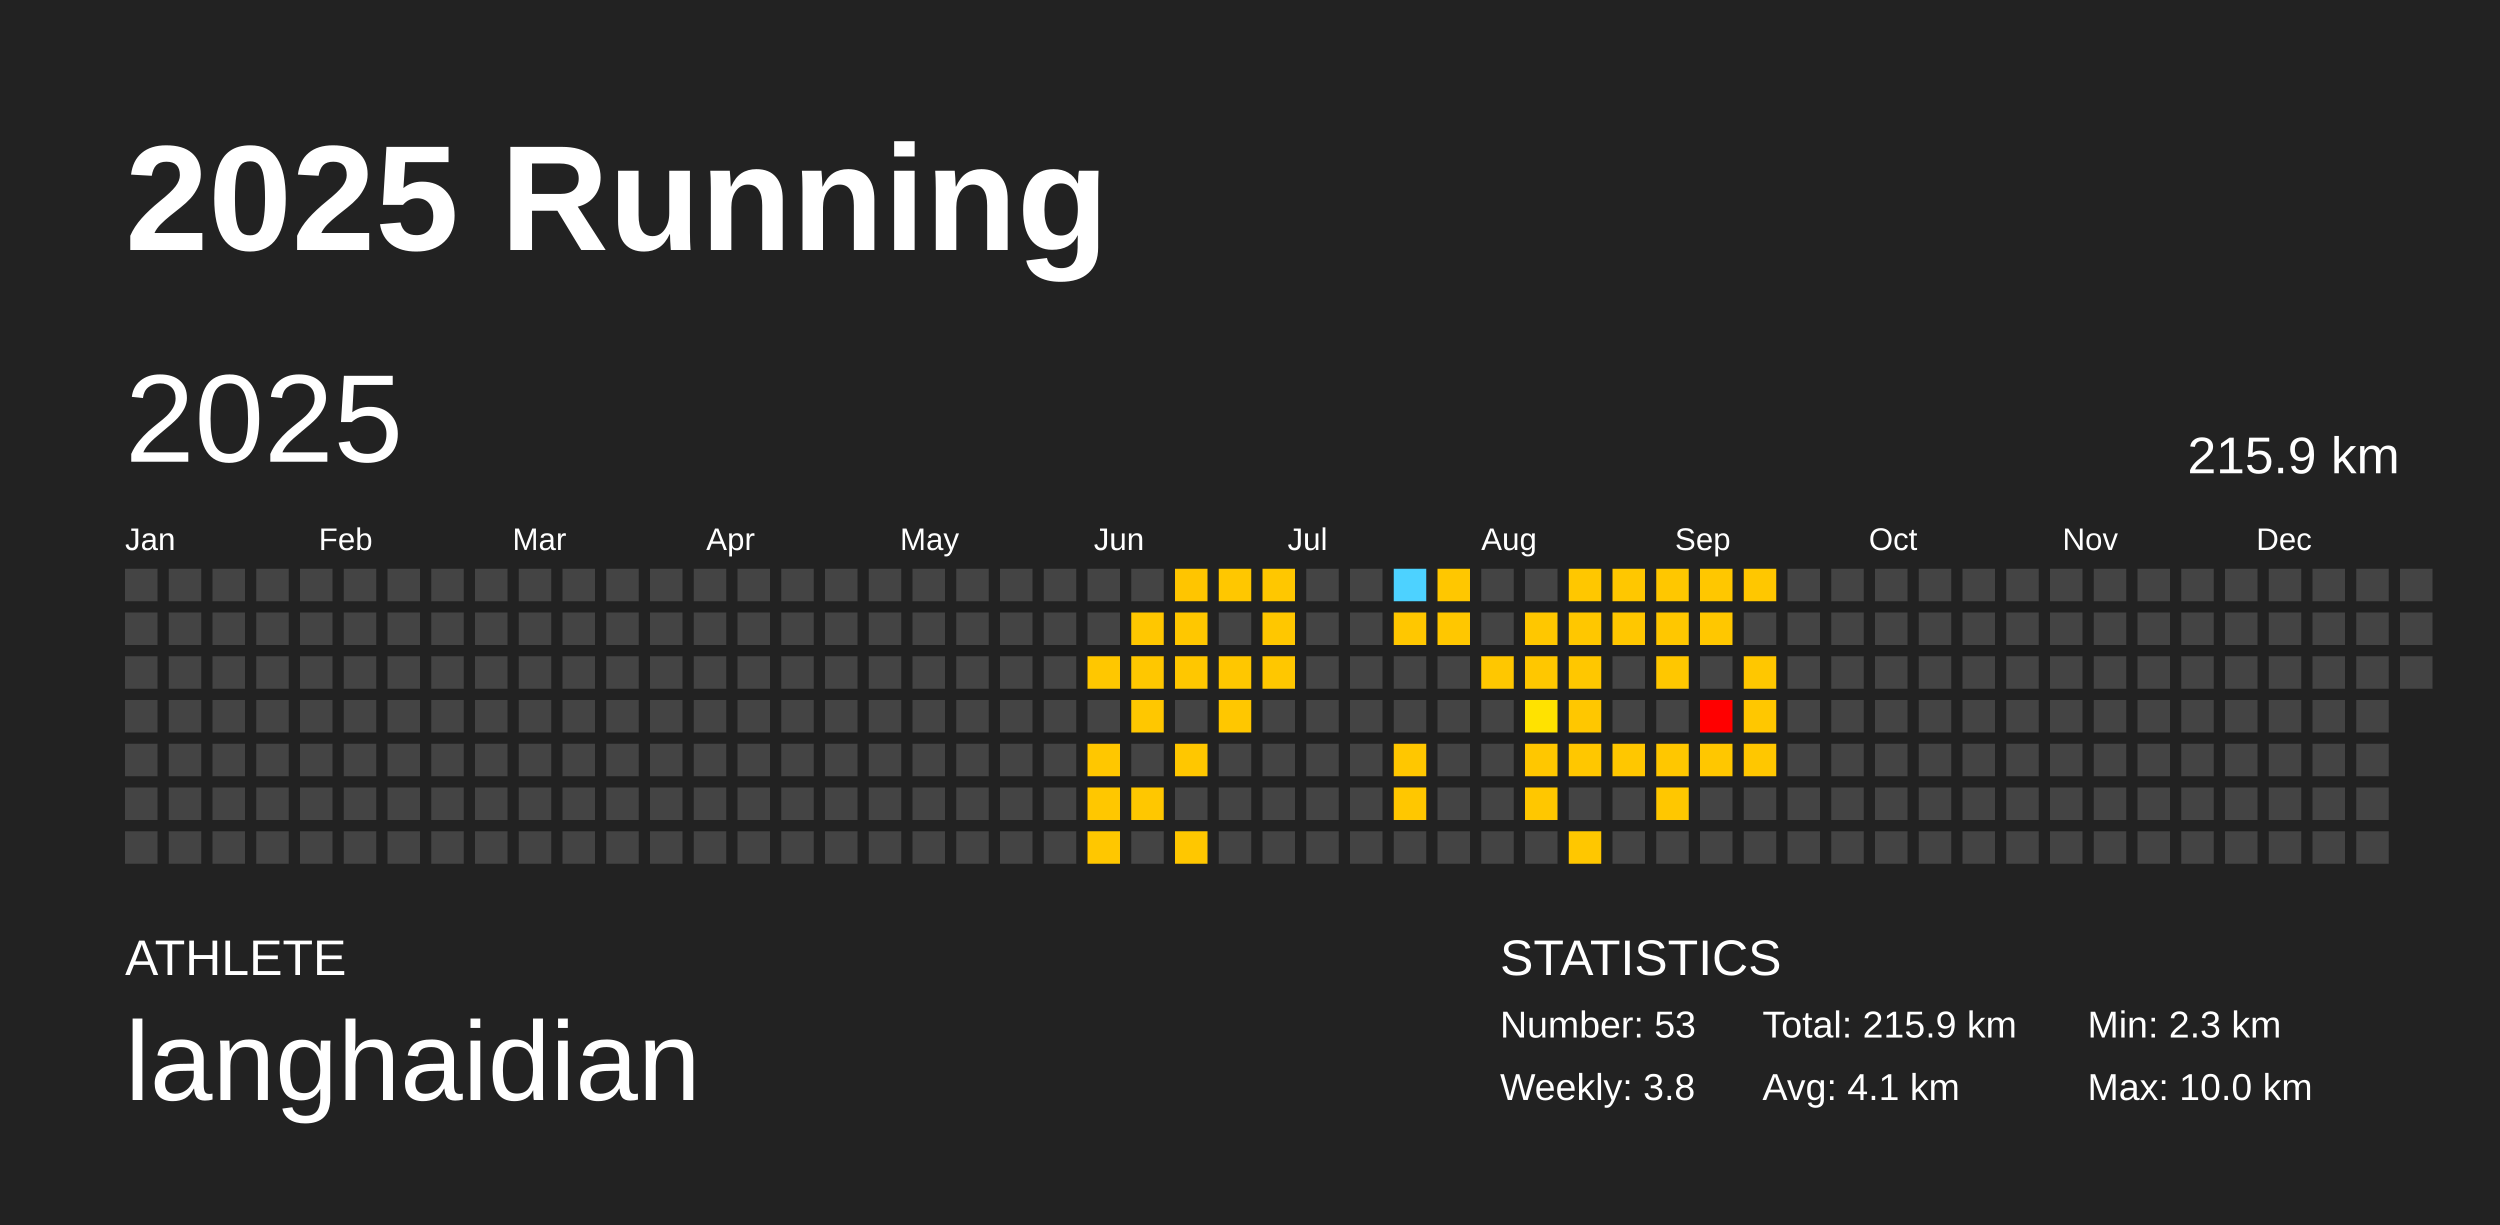
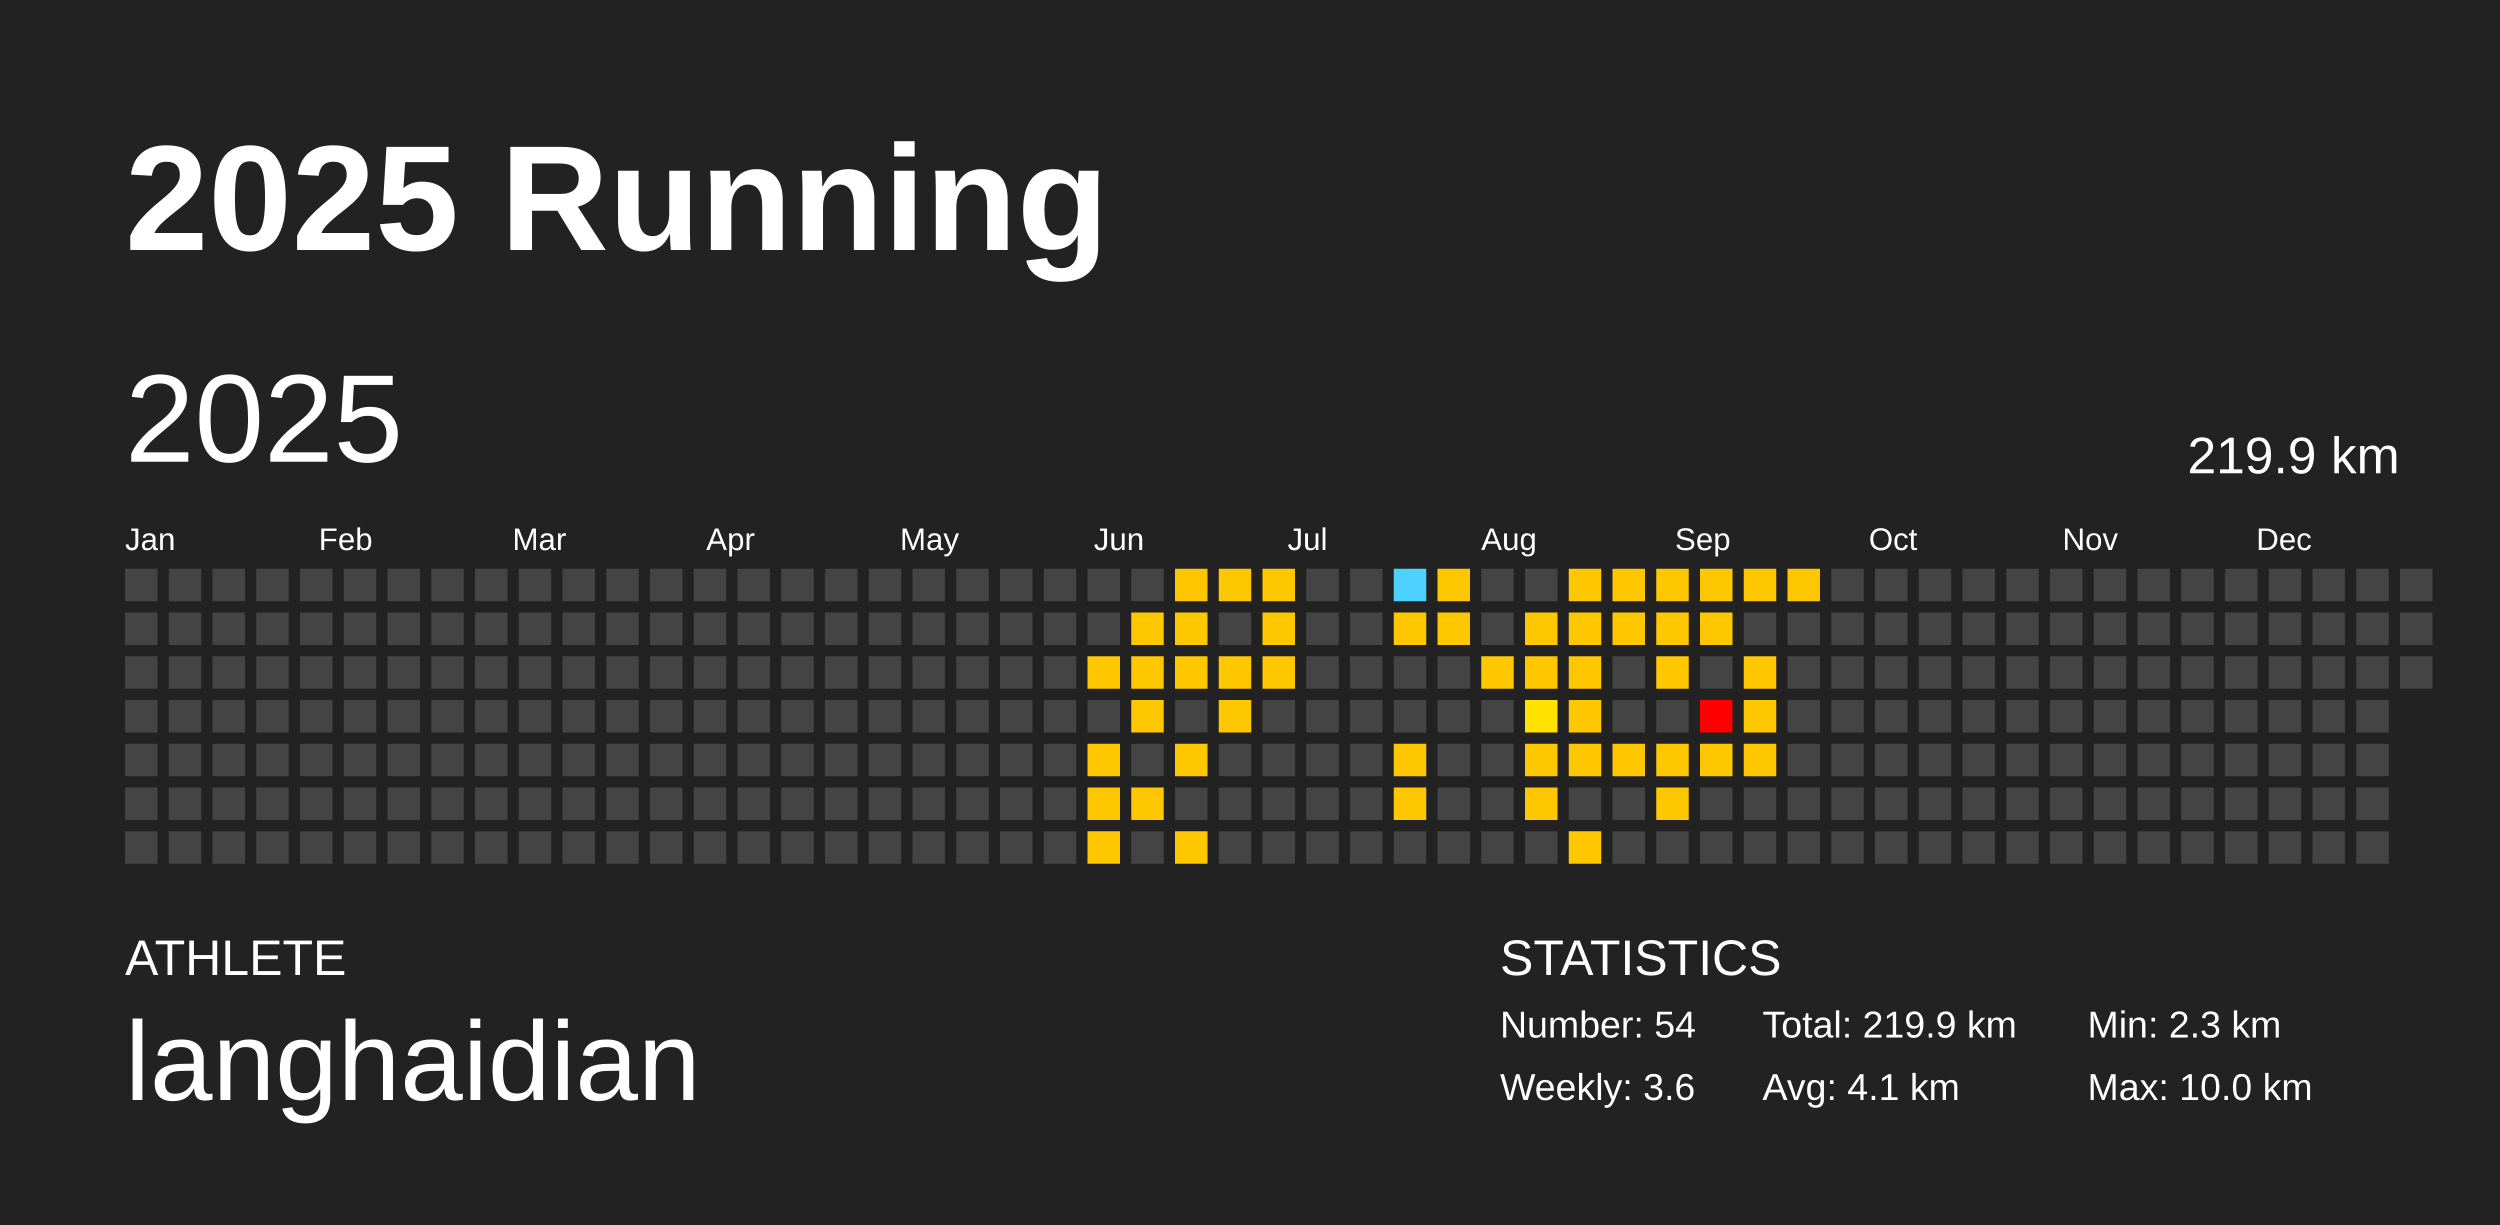
<svg xmlns="http://www.w3.org/2000/svg" baseProfile="full" height="98mm" version="1.1" viewBox="0,0,200,98" width="200mm">
  <defs />
  <rect fill="#222222" height="98" width="200" x="0" y="0" />
  <text fill="#FFFFFF" style="font-size:12px; font-family:Arial; font-weight:bold;" x="10" y="20">2025 Running</text>
  <text fill="#FFFFFF" style="font-size:4px; font-family:Arial" x="10" y="78">ATHLETE</text>
  <text fill="#FFFFFF" style="font-size:9px; font-family:Arial" x="10" y="88">langhaidian</text>
  <text fill="#FFFFFF" style="font-size:4px; font-family:Arial" x="120" y="78">STATISTICS</text>
-   <text fill="#FFFFFF" style="font-size:3px; font-family:Arial" x="120" y="83">Number: 53</text>
-   <text fill="#FFFFFF" style="font-size:3px; font-family:Arial" x="120" y="88">Weekly: 3.8</text>
-   <text fill="#FFFFFF" style="font-size:3px; font-family:Arial" x="141" y="83">Total: 215.9 km</text>
+   <text fill="#FFFFFF" style="font-size:3px; font-family:Arial" x="120" y="83">Number: 54</text>
+   <text fill="#FFFFFF" style="font-size:3px; font-family:Arial" x="120" y="88">Weekly: 3.6</text>
+   <text fill="#FFFFFF" style="font-size:3px; font-family:Arial" x="141" y="83">Total: 219.9 km</text>
  <text fill="#FFFFFF" style="font-size:3px; font-family:Arial" x="141" y="88">Avg: 4.1 km</text>
  <text fill="#FFFFFF" style="font-size:3px; font-family:Arial" x="167" y="83">Min: 2.3 km</text>
  <text fill="#FFFFFF" style="font-size:3px; font-family:Arial" x="167" y="88">Max: 10.0 km</text>
  <text dominant-baseline="hanging" fill="#FFFFFF" style="font-size:10.0px; font-family:Arial;" x="10" y="30">2025</text>
-   <text dominant-baseline="hanging" fill="#FFFFFF" style="font-size:4.125px; font-family:Arial;" x="175" y="35">215.9 km</text>
+   <text dominant-baseline="hanging" fill="#FFFFFF" style="font-size:4.125px; font-family:Arial;" x="175" y="35">219.9 km</text>
  <text fill="#FFFFFF" style="font-size:2.5px; font-family:Arial" x="10.0" y="44">Jan</text>
  <text fill="#FFFFFF" style="font-size:2.5px; font-family:Arial" x="25.5" y="44">Feb</text>
  <text fill="#FFFFFF" style="font-size:2.5px; font-family:Arial" x="41.0" y="44">Mar</text>
  <text fill="#FFFFFF" style="font-size:2.5px; font-family:Arial" x="56.5" y="44">Apr</text>
  <text fill="#FFFFFF" style="font-size:2.5px; font-family:Arial" x="72.0" y="44">May</text>
  <text fill="#FFFFFF" style="font-size:2.5px; font-family:Arial" x="87.5" y="44">Jun</text>
  <text fill="#FFFFFF" style="font-size:2.5px; font-family:Arial" x="103.0" y="44">Jul</text>
  <text fill="#FFFFFF" style="font-size:2.5px; font-family:Arial" x="118.5" y="44">Aug</text>
  <text fill="#FFFFFF" style="font-size:2.5px; font-family:Arial" x="134.0" y="44">Sep</text>
  <text fill="#FFFFFF" style="font-size:2.5px; font-family:Arial" x="149.5" y="44">Oct</text>
  <text fill="#FFFFFF" style="font-size:2.5px; font-family:Arial" x="165.0" y="44">Nov</text>
  <text fill="#FFFFFF" style="font-size:2.5px; font-family:Arial" x="180.5" y="44">Dec</text>
  <rect fill="#444444" height="2.6" width="2.6" x="10.0" y="45.5" />
  <rect fill="#444444" height="2.6" width="2.6" x="10.0" y="49.0" />
  <rect fill="#444444" height="2.6" width="2.6" x="10.0" y="52.5" />
  <rect fill="#444444" height="2.6" width="2.6" x="10.0" y="56.0" />
  <rect fill="#444444" height="2.6" width="2.6" x="10.0" y="59.5" />
  <rect fill="#444444" height="2.6" width="2.6" x="10.0" y="63.0" />
  <rect fill="#444444" height="2.6" width="2.6" x="10.0" y="66.5" />
  <rect fill="#444444" height="2.6" width="2.6" x="13.5" y="45.5" />
  <rect fill="#444444" height="2.6" width="2.6" x="13.5" y="49.0" />
  <rect fill="#444444" height="2.6" width="2.6" x="13.5" y="52.5" />
  <rect fill="#444444" height="2.6" width="2.6" x="13.5" y="56.0" />
  <rect fill="#444444" height="2.6" width="2.6" x="13.5" y="59.5" />
  <rect fill="#444444" height="2.6" width="2.6" x="13.5" y="63.0" />
  <rect fill="#444444" height="2.6" width="2.6" x="13.5" y="66.5" />
  <rect fill="#444444" height="2.6" width="2.6" x="17.0" y="45.5" />
  <rect fill="#444444" height="2.6" width="2.6" x="17.0" y="49.0" />
  <rect fill="#444444" height="2.6" width="2.6" x="17.0" y="52.5" />
  <rect fill="#444444" height="2.6" width="2.6" x="17.0" y="56.0" />
  <rect fill="#444444" height="2.6" width="2.6" x="17.0" y="59.5" />
  <rect fill="#444444" height="2.6" width="2.6" x="17.0" y="63.0" />
  <rect fill="#444444" height="2.6" width="2.6" x="17.0" y="66.5" />
  <rect fill="#444444" height="2.6" width="2.6" x="20.5" y="45.5" />
  <rect fill="#444444" height="2.6" width="2.6" x="20.5" y="49.0" />
  <rect fill="#444444" height="2.6" width="2.6" x="20.5" y="52.5" />
  <rect fill="#444444" height="2.6" width="2.6" x="20.5" y="56.0" />
  <rect fill="#444444" height="2.6" width="2.6" x="20.5" y="59.5" />
  <rect fill="#444444" height="2.6" width="2.6" x="20.5" y="63.0" />
  <rect fill="#444444" height="2.6" width="2.6" x="20.5" y="66.5" />
  <rect fill="#444444" height="2.6" width="2.6" x="24.0" y="45.5" />
  <rect fill="#444444" height="2.6" width="2.6" x="24.0" y="49.0" />
  <rect fill="#444444" height="2.6" width="2.6" x="24.0" y="52.5" />
  <rect fill="#444444" height="2.6" width="2.6" x="24.0" y="56.0" />
  <rect fill="#444444" height="2.6" width="2.6" x="24.0" y="59.5" />
  <rect fill="#444444" height="2.6" width="2.6" x="24.0" y="63.0" />
  <rect fill="#444444" height="2.6" width="2.6" x="24.0" y="66.5" />
  <rect fill="#444444" height="2.6" width="2.6" x="27.5" y="45.5" />
  <rect fill="#444444" height="2.6" width="2.6" x="27.5" y="49.0" />
  <rect fill="#444444" height="2.6" width="2.6" x="27.5" y="52.5" />
  <rect fill="#444444" height="2.6" width="2.6" x="27.5" y="56.0" />
  <rect fill="#444444" height="2.6" width="2.6" x="27.5" y="59.5" />
  <rect fill="#444444" height="2.6" width="2.6" x="27.5" y="63.0" />
  <rect fill="#444444" height="2.6" width="2.6" x="27.5" y="66.5" />
  <rect fill="#444444" height="2.6" width="2.6" x="31.0" y="45.5" />
  <rect fill="#444444" height="2.6" width="2.6" x="31.0" y="49.0" />
  <rect fill="#444444" height="2.6" width="2.6" x="31.0" y="52.5" />
  <rect fill="#444444" height="2.6" width="2.6" x="31.0" y="56.0" />
  <rect fill="#444444" height="2.6" width="2.6" x="31.0" y="59.5" />
  <rect fill="#444444" height="2.6" width="2.6" x="31.0" y="63.0" />
  <rect fill="#444444" height="2.6" width="2.6" x="31.0" y="66.5" />
  <rect fill="#444444" height="2.6" width="2.6" x="34.5" y="45.5" />
  <rect fill="#444444" height="2.6" width="2.6" x="34.5" y="49.0" />
  <rect fill="#444444" height="2.6" width="2.6" x="34.5" y="52.5" />
  <rect fill="#444444" height="2.6" width="2.6" x="34.5" y="56.0" />
  <rect fill="#444444" height="2.6" width="2.6" x="34.5" y="59.5" />
  <rect fill="#444444" height="2.6" width="2.6" x="34.5" y="63.0" />
  <rect fill="#444444" height="2.6" width="2.6" x="34.5" y="66.5" />
  <rect fill="#444444" height="2.6" width="2.6" x="38.0" y="45.5" />
  <rect fill="#444444" height="2.6" width="2.6" x="38.0" y="49.0" />
  <rect fill="#444444" height="2.6" width="2.6" x="38.0" y="52.5" />
  <rect fill="#444444" height="2.6" width="2.6" x="38.0" y="56.0" />
  <rect fill="#444444" height="2.6" width="2.6" x="38.0" y="59.5" />
  <rect fill="#444444" height="2.6" width="2.6" x="38.0" y="63.0" />
  <rect fill="#444444" height="2.6" width="2.6" x="38.0" y="66.5" />
  <rect fill="#444444" height="2.6" width="2.6" x="41.5" y="45.5" />
  <rect fill="#444444" height="2.6" width="2.6" x="41.5" y="49.0" />
  <rect fill="#444444" height="2.6" width="2.6" x="41.5" y="52.5" />
  <rect fill="#444444" height="2.6" width="2.6" x="41.5" y="56.0" />
  <rect fill="#444444" height="2.6" width="2.6" x="41.5" y="59.5" />
  <rect fill="#444444" height="2.6" width="2.6" x="41.5" y="63.0" />
  <rect fill="#444444" height="2.6" width="2.6" x="41.5" y="66.5" />
  <rect fill="#444444" height="2.6" width="2.6" x="45.0" y="45.5" />
  <rect fill="#444444" height="2.6" width="2.6" x="45.0" y="49.0" />
  <rect fill="#444444" height="2.6" width="2.6" x="45.0" y="52.5" />
  <rect fill="#444444" height="2.6" width="2.6" x="45.0" y="56.0" />
  <rect fill="#444444" height="2.6" width="2.6" x="45.0" y="59.5" />
  <rect fill="#444444" height="2.6" width="2.6" x="45.0" y="63.0" />
  <rect fill="#444444" height="2.6" width="2.6" x="45.0" y="66.5" />
  <rect fill="#444444" height="2.6" width="2.6" x="48.5" y="45.5" />
  <rect fill="#444444" height="2.6" width="2.6" x="48.5" y="49.0" />
  <rect fill="#444444" height="2.6" width="2.6" x="48.5" y="52.5" />
  <rect fill="#444444" height="2.6" width="2.6" x="48.5" y="56.0" />
  <rect fill="#444444" height="2.6" width="2.6" x="48.5" y="59.5" />
  <rect fill="#444444" height="2.6" width="2.6" x="48.5" y="63.0" />
  <rect fill="#444444" height="2.6" width="2.6" x="48.5" y="66.5" />
  <rect fill="#444444" height="2.6" width="2.6" x="52.0" y="45.5" />
  <rect fill="#444444" height="2.6" width="2.6" x="52.0" y="49.0" />
  <rect fill="#444444" height="2.6" width="2.6" x="52.0" y="52.5" />
  <rect fill="#444444" height="2.6" width="2.6" x="52.0" y="56.0" />
  <rect fill="#444444" height="2.6" width="2.6" x="52.0" y="59.5" />
  <rect fill="#444444" height="2.6" width="2.6" x="52.0" y="63.0" />
  <rect fill="#444444" height="2.6" width="2.6" x="52.0" y="66.5" />
  <rect fill="#444444" height="2.6" width="2.6" x="55.5" y="45.5" />
  <rect fill="#444444" height="2.6" width="2.6" x="55.5" y="49.0" />
  <rect fill="#444444" height="2.6" width="2.6" x="55.5" y="52.5" />
  <rect fill="#444444" height="2.6" width="2.6" x="55.5" y="56.0" />
  <rect fill="#444444" height="2.6" width="2.6" x="55.5" y="59.5" />
  <rect fill="#444444" height="2.6" width="2.6" x="55.5" y="63.0" />
  <rect fill="#444444" height="2.6" width="2.6" x="55.5" y="66.5" />
  <rect fill="#444444" height="2.6" width="2.6" x="59.0" y="45.5" />
  <rect fill="#444444" height="2.6" width="2.6" x="59.0" y="49.0" />
  <rect fill="#444444" height="2.6" width="2.6" x="59.0" y="52.5" />
  <rect fill="#444444" height="2.6" width="2.6" x="59.0" y="56.0" />
  <rect fill="#444444" height="2.6" width="2.6" x="59.0" y="59.5" />
  <rect fill="#444444" height="2.6" width="2.6" x="59.0" y="63.0" />
  <rect fill="#444444" height="2.6" width="2.6" x="59.0" y="66.5" />
  <rect fill="#444444" height="2.6" width="2.6" x="62.5" y="45.5" />
  <rect fill="#444444" height="2.6" width="2.6" x="62.5" y="49.0" />
  <rect fill="#444444" height="2.6" width="2.6" x="62.5" y="52.5" />
  <rect fill="#444444" height="2.6" width="2.6" x="62.5" y="56.0" />
  <rect fill="#444444" height="2.6" width="2.6" x="62.5" y="59.5" />
  <rect fill="#444444" height="2.6" width="2.6" x="62.5" y="63.0" />
  <rect fill="#444444" height="2.6" width="2.6" x="62.5" y="66.5" />
  <rect fill="#444444" height="2.6" width="2.6" x="66.0" y="45.5" />
  <rect fill="#444444" height="2.6" width="2.6" x="66.0" y="49.0" />
  <rect fill="#444444" height="2.6" width="2.6" x="66.0" y="52.5" />
  <rect fill="#444444" height="2.6" width="2.6" x="66.0" y="56.0" />
  <rect fill="#444444" height="2.6" width="2.6" x="66.0" y="59.5" />
  <rect fill="#444444" height="2.6" width="2.6" x="66.0" y="63.0" />
  <rect fill="#444444" height="2.6" width="2.6" x="66.0" y="66.5" />
  <rect fill="#444444" height="2.6" width="2.6" x="69.5" y="45.5" />
  <rect fill="#444444" height="2.6" width="2.6" x="69.5" y="49.0" />
  <rect fill="#444444" height="2.6" width="2.6" x="69.5" y="52.5" />
  <rect fill="#444444" height="2.6" width="2.6" x="69.5" y="56.0" />
  <rect fill="#444444" height="2.6" width="2.6" x="69.5" y="59.5" />
  <rect fill="#444444" height="2.6" width="2.6" x="69.5" y="63.0" />
  <rect fill="#444444" height="2.6" width="2.6" x="69.5" y="66.5" />
  <rect fill="#444444" height="2.6" width="2.6" x="73.0" y="45.5" />
  <rect fill="#444444" height="2.6" width="2.6" x="73.0" y="49.0" />
  <rect fill="#444444" height="2.6" width="2.6" x="73.0" y="52.5" />
  <rect fill="#444444" height="2.6" width="2.6" x="73.0" y="56.0" />
  <rect fill="#444444" height="2.6" width="2.6" x="73.0" y="59.5" />
  <rect fill="#444444" height="2.6" width="2.6" x="73.0" y="63.0" />
  <rect fill="#444444" height="2.6" width="2.6" x="73.0" y="66.5" />
  <rect fill="#444444" height="2.6" width="2.6" x="76.5" y="45.5" />
  <rect fill="#444444" height="2.6" width="2.6" x="76.5" y="49.0" />
  <rect fill="#444444" height="2.6" width="2.6" x="76.5" y="52.5" />
  <rect fill="#444444" height="2.6" width="2.6" x="76.5" y="56.0" />
  <rect fill="#444444" height="2.6" width="2.6" x="76.5" y="59.5" />
  <rect fill="#444444" height="2.6" width="2.6" x="76.5" y="63.0" />
  <rect fill="#444444" height="2.6" width="2.6" x="76.5" y="66.5" />
  <rect fill="#444444" height="2.6" width="2.6" x="80.0" y="45.5" />
  <rect fill="#444444" height="2.6" width="2.6" x="80.0" y="49.0" />
  <rect fill="#444444" height="2.6" width="2.6" x="80.0" y="52.5" />
  <rect fill="#444444" height="2.6" width="2.6" x="80.0" y="56.0" />
  <rect fill="#444444" height="2.6" width="2.6" x="80.0" y="59.5" />
  <rect fill="#444444" height="2.6" width="2.6" x="80.0" y="63.0" />
  <rect fill="#444444" height="2.6" width="2.6" x="80.0" y="66.5" />
  <rect fill="#444444" height="2.6" width="2.6" x="83.5" y="45.5" />
  <rect fill="#444444" height="2.6" width="2.6" x="83.5" y="49.0" />
  <rect fill="#444444" height="2.6" width="2.6" x="83.5" y="52.5" />
  <rect fill="#444444" height="2.6" width="2.6" x="83.5" y="56.0" />
  <rect fill="#444444" height="2.6" width="2.6" x="83.5" y="59.5" />
  <rect fill="#444444" height="2.6" width="2.6" x="83.5" y="63.0" />
  <rect fill="#444444" height="2.6" width="2.6" x="83.5" y="66.5" />
  <rect fill="#444444" height="2.6" width="2.6" x="87.0" y="45.5" />
  <rect fill="#444444" height="2.6" width="2.6" x="87.0" y="49.0" />
  <rect fill="#ffc700" height="2.6" width="2.6" x="87.0" y="52.5" />
  <rect fill="#444444" height="2.6" width="2.6" x="87.0" y="56.0" />
  <rect fill="#ffc700" height="2.6" width="2.6" x="87.0" y="59.5" />
  <rect fill="#ffc700" height="2.6" width="2.6" x="87.0" y="63.0" />
  <rect fill="#ffc700" height="2.6" width="2.6" x="87.0" y="66.5" />
  <rect fill="#444444" height="2.6" width="2.6" x="90.5" y="45.5" />
  <rect fill="#ffc700" height="2.6" width="2.6" x="90.5" y="49.0" />
  <rect fill="#ffc700" height="2.6" width="2.6" x="90.5" y="52.5" />
  <rect fill="#ffc700" height="2.6" width="2.6" x="90.5" y="56.0" />
  <rect fill="#444444" height="2.6" width="2.6" x="90.5" y="59.5" />
  <rect fill="#ffc700" height="2.6" width="2.6" x="90.5" y="63.0" />
  <rect fill="#444444" height="2.6" width="2.6" x="90.5" y="66.5" />
  <rect fill="#ffc500" height="2.6" width="2.6" x="94.0" y="45.5" />
  <rect fill="#ffc700" height="2.6" width="2.6" x="94.0" y="49.0" />
  <rect fill="#ffc700" height="2.6" width="2.6" x="94.0" y="52.5" />
  <rect fill="#444444" height="2.6" width="2.6" x="94.0" y="56.0" />
  <rect fill="#ffc700" height="2.6" width="2.6" x="94.0" y="59.5" />
  <rect fill="#444444" height="2.6" width="2.6" x="94.0" y="63.0" />
  <rect fill="#ffc700" height="2.6" width="2.6" x="94.0" y="66.5" />
  <rect fill="#ffc700" height="2.6" width="2.6" x="97.5" y="45.5" />
  <rect fill="#444444" height="2.6" width="2.6" x="97.5" y="49.0" />
  <rect fill="#ffc700" height="2.6" width="2.6" x="97.5" y="52.5" />
  <rect fill="#ffc700" height="2.6" width="2.6" x="97.5" y="56.0" />
  <rect fill="#444444" height="2.6" width="2.6" x="97.5" y="59.5" />
  <rect fill="#444444" height="2.6" width="2.6" x="97.5" y="63.0" />
  <rect fill="#444444" height="2.6" width="2.6" x="97.5" y="66.5" />
  <rect fill="#ffc700" height="2.6" width="2.6" x="101.0" y="45.5" />
  <rect fill="#ffc700" height="2.6" width="2.6" x="101.0" y="49.0" />
  <rect fill="#ffc700" height="2.6" width="2.6" x="101.0" y="52.5" />
  <rect fill="#444444" height="2.6" width="2.6" x="101.0" y="56.0" />
  <rect fill="#444444" height="2.6" width="2.6" x="101.0" y="59.5" />
  <rect fill="#444444" height="2.6" width="2.6" x="101.0" y="63.0" />
  <rect fill="#444444" height="2.6" width="2.6" x="101.0" y="66.5" />
  <rect fill="#444444" height="2.6" width="2.6" x="104.5" y="45.5" />
  <rect fill="#444444" height="2.6" width="2.6" x="104.5" y="49.0" />
  <rect fill="#444444" height="2.6" width="2.6" x="104.5" y="52.5" />
  <rect fill="#444444" height="2.6" width="2.6" x="104.5" y="56.0" />
  <rect fill="#444444" height="2.6" width="2.6" x="104.5" y="59.5" />
  <rect fill="#444444" height="2.6" width="2.6" x="104.5" y="63.0" />
  <rect fill="#444444" height="2.6" width="2.6" x="104.5" y="66.5" />
  <rect fill="#444444" height="2.6" width="2.6" x="108.0" y="45.5" />
  <rect fill="#444444" height="2.6" width="2.6" x="108.0" y="49.0" />
  <rect fill="#444444" height="2.6" width="2.6" x="108.0" y="52.5" />
  <rect fill="#444444" height="2.6" width="2.6" x="108.0" y="56.0" />
  <rect fill="#444444" height="2.6" width="2.6" x="108.0" y="59.5" />
  <rect fill="#444444" height="2.6" width="2.6" x="108.0" y="63.0" />
  <rect fill="#444444" height="2.6" width="2.6" x="108.0" y="66.5" />
  <rect fill="#4dd2ff" height="2.6" width="2.6" x="111.5" y="45.5" />
  <rect fill="#ffc700" height="2.6" width="2.6" x="111.5" y="49.0" />
  <rect fill="#444444" height="2.6" width="2.6" x="111.5" y="52.5" />
  <rect fill="#444444" height="2.6" width="2.6" x="111.5" y="56.0" />
  <rect fill="#ffc700" height="2.6" width="2.6" x="111.5" y="59.5" />
  <rect fill="#ffc700" height="2.6" width="2.6" x="111.5" y="63.0" />
  <rect fill="#444444" height="2.6" width="2.6" x="111.5" y="66.5" />
  <rect fill="#ffc700" height="2.6" width="2.6" x="115.0" y="45.5" />
  <rect fill="#ffc700" height="2.6" width="2.6" x="115.0" y="49.0" />
  <rect fill="#444444" height="2.6" width="2.6" x="115.0" y="52.5" />
  <rect fill="#444444" height="2.6" width="2.6" x="115.0" y="56.0" />
  <rect fill="#444444" height="2.6" width="2.6" x="115.0" y="59.5" />
  <rect fill="#444444" height="2.6" width="2.6" x="115.0" y="63.0" />
  <rect fill="#444444" height="2.6" width="2.6" x="115.0" y="66.5" />
  <rect fill="#444444" height="2.6" width="2.6" x="118.5" y="45.5" />
  <rect fill="#444444" height="2.6" width="2.6" x="118.5" y="49.0" />
  <rect fill="#ffc700" height="2.6" width="2.6" x="118.5" y="52.5" />
  <rect fill="#444444" height="2.6" width="2.6" x="118.5" y="56.0" />
  <rect fill="#444444" height="2.6" width="2.6" x="118.5" y="59.5" />
  <rect fill="#444444" height="2.6" width="2.6" x="118.5" y="63.0" />
  <rect fill="#444444" height="2.6" width="2.6" x="118.5" y="66.5" />
  <rect fill="#444444" height="2.6" width="2.6" x="122.0" y="45.5" />
  <rect fill="#ffc700" height="2.6" width="2.6" x="122.0" y="49.0" />
  <rect fill="#ffc700" height="2.6" width="2.6" x="122.0" y="52.5" />
  <rect fill="#ffe200" height="2.6" width="2.6" x="122.0" y="56.0" />
  <rect fill="#ffc700" height="2.6" width="2.6" x="122.0" y="59.5" />
  <rect fill="#ffc700" height="2.6" width="2.6" x="122.0" y="63.0" />
  <rect fill="#444444" height="2.6" width="2.6" x="122.0" y="66.5" />
  <rect fill="#ffc700" height="2.6" width="2.6" x="125.5" y="45.5" />
  <rect fill="#ffc700" height="2.6" width="2.6" x="125.5" y="49.0" />
  <rect fill="#ffc700" height="2.6" width="2.6" x="125.5" y="52.5" />
  <rect fill="#ffc700" height="2.6" width="2.6" x="125.5" y="56.0" />
  <rect fill="#ffc700" height="2.6" width="2.6" x="125.5" y="59.5" />
  <rect fill="#444444" height="2.6" width="2.6" x="125.5" y="63.0" />
  <rect fill="#ffc700" height="2.6" width="2.6" x="125.5" y="66.5" />
  <rect fill="#ffc700" height="2.6" width="2.6" x="129.0" y="45.5" />
  <rect fill="#ffc700" height="2.6" width="2.6" x="129.0" y="49.0" />
  <rect fill="#444444" height="2.6" width="2.6" x="129.0" y="52.5" />
  <rect fill="#444444" height="2.6" width="2.6" x="129.0" y="56.0" />
  <rect fill="#ffc700" height="2.6" width="2.6" x="129.0" y="59.5" />
  <rect fill="#444444" height="2.6" width="2.6" x="129.0" y="63.0" />
  <rect fill="#444444" height="2.6" width="2.6" x="129.0" y="66.5" />
  <rect fill="#ffc700" height="2.6" width="2.6" x="132.5" y="45.5" />
  <rect fill="#ffc700" height="2.6" width="2.6" x="132.5" y="49.0" />
  <rect fill="#ffc700" height="2.6" width="2.6" x="132.5" y="52.5" />
  <rect fill="#444444" height="2.6" width="2.6" x="132.5" y="56.0" />
  <rect fill="#ffc700" height="2.6" width="2.6" x="132.5" y="59.5" />
  <rect fill="#ffc700" height="2.6" width="2.6" x="132.5" y="63.0" />
  <rect fill="#444444" height="2.6" width="2.6" x="132.5" y="66.5" />
  <rect fill="#ffc700" height="2.6" width="2.6" x="136.0" y="45.5" />
  <rect fill="#ffc700" height="2.6" width="2.6" x="136.0" y="49.0" />
  <rect fill="#444444" height="2.6" width="2.6" x="136.0" y="52.5" />
  <rect fill="red" height="2.6" width="2.6" x="136.0" y="56.0" />
  <rect fill="#ffc700" height="2.6" width="2.6" x="136.0" y="59.5" />
  <rect fill="#444444" height="2.6" width="2.6" x="136.0" y="63.0" />
  <rect fill="#444444" height="2.6" width="2.6" x="136.0" y="66.5" />
  <rect fill="#ffc700" height="2.6" width="2.6" x="139.5" y="45.5" />
  <rect fill="#444444" height="2.6" width="2.6" x="139.5" y="49.0" />
  <rect fill="#ffc700" height="2.6" width="2.6" x="139.5" y="52.5" />
  <rect fill="#ffc700" height="2.6" width="2.6" x="139.5" y="56.0" />
  <rect fill="#ffc700" height="2.6" width="2.6" x="139.5" y="59.5" />
  <rect fill="#444444" height="2.6" width="2.6" x="139.5" y="63.0" />
  <rect fill="#444444" height="2.6" width="2.6" x="139.5" y="66.5" />
-   <rect fill="#444444" height="2.6" width="2.6" x="143.0" y="45.5" />
+   <rect fill="#ffc700" height="2.6" width="2.6" x="143.0" y="45.5" />
  <rect fill="#444444" height="2.6" width="2.6" x="143.0" y="49.0" />
  <rect fill="#444444" height="2.6" width="2.6" x="143.0" y="52.5" />
  <rect fill="#444444" height="2.6" width="2.6" x="143.0" y="56.0" />
  <rect fill="#444444" height="2.6" width="2.6" x="143.0" y="59.5" />
  <rect fill="#444444" height="2.6" width="2.6" x="143.0" y="63.0" />
  <rect fill="#444444" height="2.6" width="2.6" x="143.0" y="66.5" />
  <rect fill="#444444" height="2.6" width="2.6" x="146.5" y="45.5" />
  <rect fill="#444444" height="2.6" width="2.6" x="146.5" y="49.0" />
  <rect fill="#444444" height="2.6" width="2.6" x="146.5" y="52.5" />
  <rect fill="#444444" height="2.6" width="2.6" x="146.5" y="56.0" />
  <rect fill="#444444" height="2.6" width="2.6" x="146.5" y="59.5" />
  <rect fill="#444444" height="2.6" width="2.6" x="146.5" y="63.0" />
  <rect fill="#444444" height="2.6" width="2.6" x="146.5" y="66.5" />
  <rect fill="#444444" height="2.6" width="2.6" x="150.0" y="45.5" />
  <rect fill="#444444" height="2.6" width="2.6" x="150.0" y="49.0" />
  <rect fill="#444444" height="2.6" width="2.6" x="150.0" y="52.5" />
  <rect fill="#444444" height="2.6" width="2.6" x="150.0" y="56.0" />
  <rect fill="#444444" height="2.6" width="2.6" x="150.0" y="59.5" />
  <rect fill="#444444" height="2.6" width="2.6" x="150.0" y="63.0" />
  <rect fill="#444444" height="2.6" width="2.6" x="150.0" y="66.5" />
  <rect fill="#444444" height="2.6" width="2.6" x="153.5" y="45.5" />
  <rect fill="#444444" height="2.6" width="2.6" x="153.5" y="49.0" />
  <rect fill="#444444" height="2.6" width="2.6" x="153.5" y="52.5" />
  <rect fill="#444444" height="2.6" width="2.6" x="153.5" y="56.0" />
  <rect fill="#444444" height="2.6" width="2.6" x="153.5" y="59.5" />
  <rect fill="#444444" height="2.6" width="2.6" x="153.5" y="63.0" />
  <rect fill="#444444" height="2.6" width="2.6" x="153.5" y="66.5" />
  <rect fill="#444444" height="2.6" width="2.6" x="157.0" y="45.5" />
  <rect fill="#444444" height="2.6" width="2.6" x="157.0" y="49.0" />
  <rect fill="#444444" height="2.6" width="2.6" x="157.0" y="52.5" />
  <rect fill="#444444" height="2.6" width="2.6" x="157.0" y="56.0" />
  <rect fill="#444444" height="2.6" width="2.6" x="157.0" y="59.5" />
  <rect fill="#444444" height="2.6" width="2.6" x="157.0" y="63.0" />
  <rect fill="#444444" height="2.6" width="2.6" x="157.0" y="66.5" />
  <rect fill="#444444" height="2.6" width="2.6" x="160.5" y="45.5" />
  <rect fill="#444444" height="2.6" width="2.6" x="160.5" y="49.0" />
  <rect fill="#444444" height="2.6" width="2.6" x="160.5" y="52.5" />
  <rect fill="#444444" height="2.6" width="2.6" x="160.5" y="56.0" />
  <rect fill="#444444" height="2.6" width="2.6" x="160.5" y="59.5" />
  <rect fill="#444444" height="2.6" width="2.6" x="160.5" y="63.0" />
  <rect fill="#444444" height="2.6" width="2.6" x="160.5" y="66.5" />
  <rect fill="#444444" height="2.6" width="2.6" x="164.0" y="45.5" />
  <rect fill="#444444" height="2.6" width="2.6" x="164.0" y="49.0" />
  <rect fill="#444444" height="2.6" width="2.6" x="164.0" y="52.5" />
  <rect fill="#444444" height="2.6" width="2.6" x="164.0" y="56.0" />
  <rect fill="#444444" height="2.6" width="2.6" x="164.0" y="59.5" />
  <rect fill="#444444" height="2.6" width="2.6" x="164.0" y="63.0" />
  <rect fill="#444444" height="2.6" width="2.6" x="164.0" y="66.5" />
  <rect fill="#444444" height="2.6" width="2.6" x="167.5" y="45.5" />
  <rect fill="#444444" height="2.6" width="2.6" x="167.5" y="49.0" />
  <rect fill="#444444" height="2.6" width="2.6" x="167.5" y="52.5" />
  <rect fill="#444444" height="2.6" width="2.6" x="167.5" y="56.0" />
  <rect fill="#444444" height="2.6" width="2.6" x="167.5" y="59.5" />
  <rect fill="#444444" height="2.6" width="2.6" x="167.5" y="63.0" />
  <rect fill="#444444" height="2.6" width="2.6" x="167.5" y="66.5" />
  <rect fill="#444444" height="2.6" width="2.6" x="171.0" y="45.5" />
  <rect fill="#444444" height="2.6" width="2.6" x="171.0" y="49.0" />
  <rect fill="#444444" height="2.6" width="2.6" x="171.0" y="52.5" />
  <rect fill="#444444" height="2.6" width="2.6" x="171.0" y="56.0" />
  <rect fill="#444444" height="2.6" width="2.6" x="171.0" y="59.5" />
  <rect fill="#444444" height="2.6" width="2.6" x="171.0" y="63.0" />
  <rect fill="#444444" height="2.6" width="2.6" x="171.0" y="66.5" />
  <rect fill="#444444" height="2.6" width="2.6" x="174.5" y="45.5" />
  <rect fill="#444444" height="2.6" width="2.6" x="174.5" y="49.0" />
  <rect fill="#444444" height="2.6" width="2.6" x="174.5" y="52.5" />
  <rect fill="#444444" height="2.6" width="2.6" x="174.5" y="56.0" />
  <rect fill="#444444" height="2.6" width="2.6" x="174.5" y="59.5" />
  <rect fill="#444444" height="2.6" width="2.6" x="174.5" y="63.0" />
  <rect fill="#444444" height="2.6" width="2.6" x="174.5" y="66.5" />
  <rect fill="#444444" height="2.6" width="2.6" x="178.0" y="45.5" />
  <rect fill="#444444" height="2.6" width="2.6" x="178.0" y="49.0" />
  <rect fill="#444444" height="2.6" width="2.6" x="178.0" y="52.5" />
  <rect fill="#444444" height="2.6" width="2.6" x="178.0" y="56.0" />
  <rect fill="#444444" height="2.6" width="2.6" x="178.0" y="59.5" />
  <rect fill="#444444" height="2.6" width="2.6" x="178.0" y="63.0" />
  <rect fill="#444444" height="2.6" width="2.6" x="178.0" y="66.5" />
  <rect fill="#444444" height="2.6" width="2.6" x="181.5" y="45.5" />
  <rect fill="#444444" height="2.6" width="2.6" x="181.5" y="49.0" />
  <rect fill="#444444" height="2.6" width="2.6" x="181.5" y="52.5" />
  <rect fill="#444444" height="2.6" width="2.6" x="181.5" y="56.0" />
  <rect fill="#444444" height="2.6" width="2.6" x="181.5" y="59.5" />
  <rect fill="#444444" height="2.6" width="2.6" x="181.5" y="63.0" />
  <rect fill="#444444" height="2.6" width="2.6" x="181.5" y="66.5" />
  <rect fill="#444444" height="2.6" width="2.6" x="185.0" y="45.5" />
  <rect fill="#444444" height="2.6" width="2.6" x="185.0" y="49.0" />
  <rect fill="#444444" height="2.6" width="2.6" x="185.0" y="52.5" />
  <rect fill="#444444" height="2.6" width="2.6" x="185.0" y="56.0" />
  <rect fill="#444444" height="2.6" width="2.6" x="185.0" y="59.5" />
  <rect fill="#444444" height="2.6" width="2.6" x="185.0" y="63.0" />
  <rect fill="#444444" height="2.6" width="2.6" x="185.0" y="66.5" />
  <rect fill="#444444" height="2.6" width="2.6" x="188.5" y="45.5" />
  <rect fill="#444444" height="2.6" width="2.6" x="188.5" y="49.0" />
  <rect fill="#444444" height="2.6" width="2.6" x="188.5" y="52.5" />
  <rect fill="#444444" height="2.6" width="2.6" x="188.5" y="56.0" />
  <rect fill="#444444" height="2.6" width="2.6" x="188.5" y="59.5" />
  <rect fill="#444444" height="2.6" width="2.6" x="188.5" y="63.0" />
  <rect fill="#444444" height="2.6" width="2.6" x="188.5" y="66.5" />
  <rect fill="#444444" height="2.6" width="2.6" x="192.0" y="45.5" />
  <rect fill="#444444" height="2.6" width="2.6" x="192.0" y="49.0" />
  <rect fill="#444444" height="2.6" width="2.6" x="192.0" y="52.5" />
</svg>
